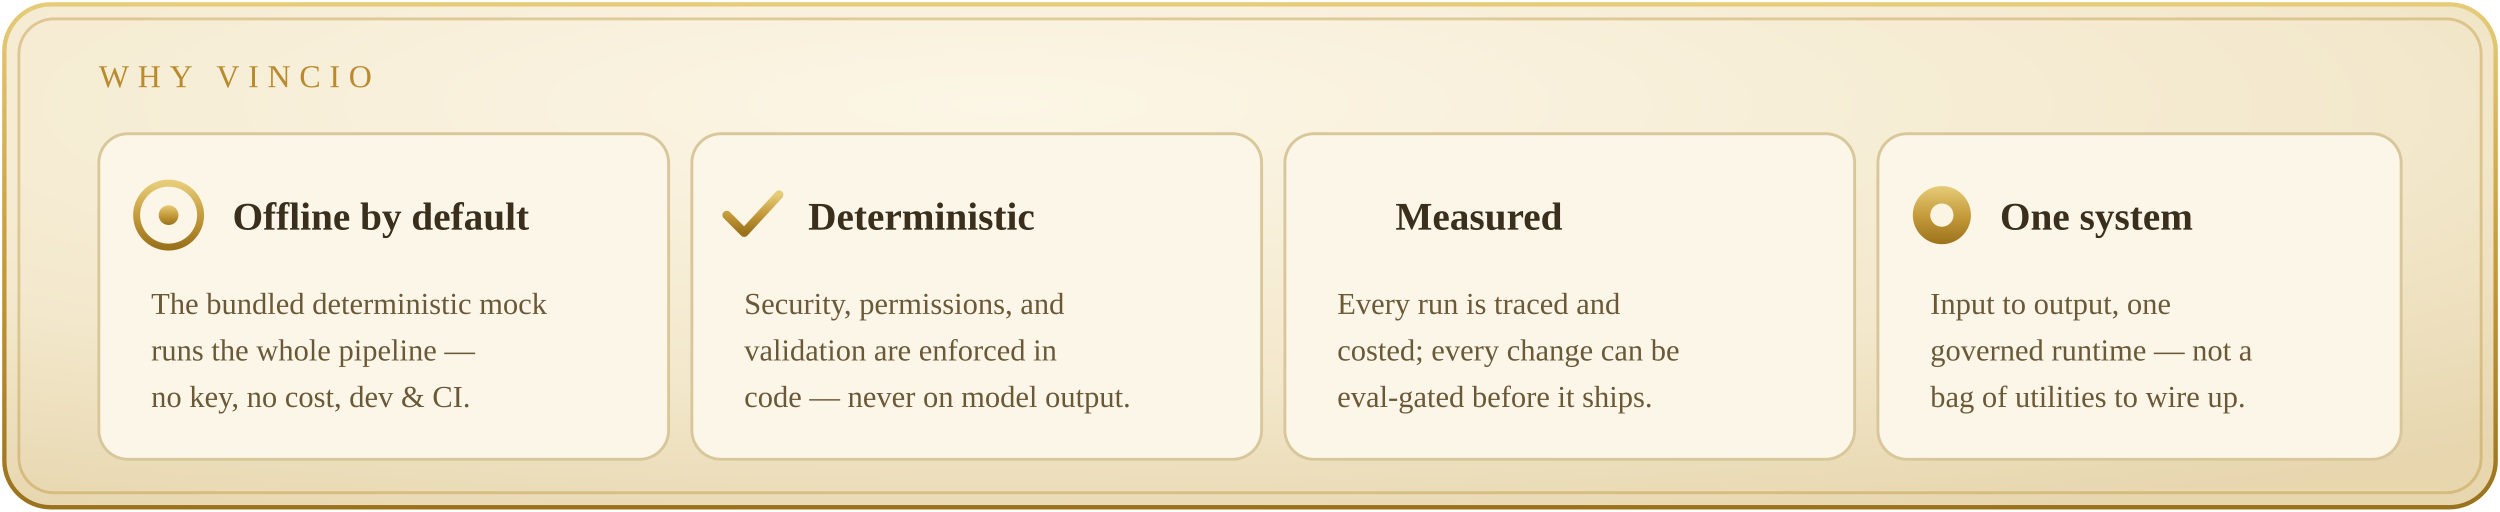
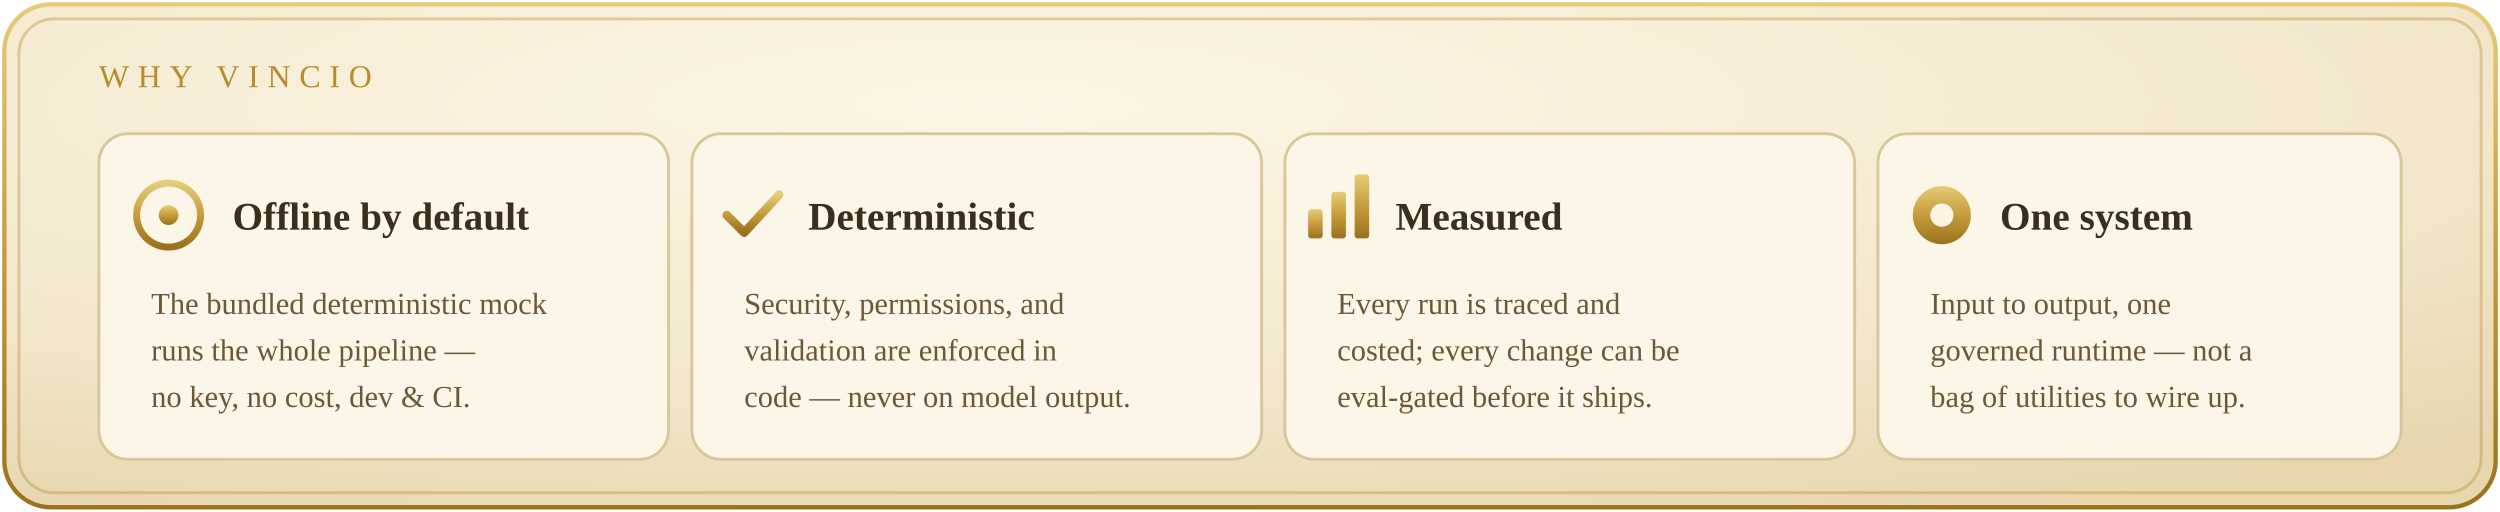
<svg xmlns="http://www.w3.org/2000/svg" width="860" height="176" viewBox="0 0 860 176" role="img" aria-labelledby="why_t why_d">
  <defs>
    <radialGradient id="why_parch" cx="40%" cy="20%" r="90%">
      <stop offset="0%" stop-color="#FCF6E6" />
      <stop offset="62%" stop-color="#F3E8CC" />
      <stop offset="100%" stop-color="#E7D6AE" />
    </radialGradient>
    <linearGradient id="why_gold" x1="0" y1="0" x2="0" y2="1">
      <stop offset="0%" stop-color="#E6CC78" />
      <stop offset="52%" stop-color="#C49A3A" />
      <stop offset="100%" stop-color="#9A721C" />
    </linearGradient>
  </defs>
  <rect x="1.5" y="1.5" width="857" height="173" rx="16" fill="url(#why_parch)" stroke="url(#why_gold)" stroke-width="1.5" />
  <rect x="6.5" y="6.5" width="847" height="163" rx="12" fill="none" stroke="#B98B2E" stroke-width="1" opacity="0.38" />
  <g font-family="Georgia, 'Times New Roman', serif">
    <text x="34" y="30" font-size="11" letter-spacing="3" fill="#B98B2E">WHY VINCIO</text>
    <g>
      <rect x="34" y="46" width="196" height="112" rx="10" fill="#FCF6E8" stroke="#D8C79A" stroke-width="1" />
      <circle cx="58" cy="74" r="11" fill="none" stroke="url(#why_gold)" stroke-width="2.4" />
      <circle cx="58" cy="74" r="3.4" fill="url(#why_gold)" />
      <text x="80" y="79" font-size="13.5" font-weight="700" fill="#3A2E1C">Offline by default</text>
      <text x="52" y="108" font-size="10.5" fill="#6B5836">The bundled deterministic mock</text>
      <text x="52" y="124" font-size="10.5" fill="#6B5836">runs the whole pipeline —</text>
      <text x="52" y="140" font-size="10.5" fill="#6B5836">no key, no cost, dev &amp; CI.</text>
    </g>
    <g>
      <rect x="238" y="46" width="196" height="112" rx="10" fill="#FCF6E8" stroke="#D8C79A" stroke-width="1" />
      <path d="M250 74 l6 6 l12 -13" fill="none" stroke="url(#why_gold)" stroke-width="3" stroke-linecap="round" stroke-linejoin="round" />
      <text x="278" y="79" font-size="13.5" font-weight="700" fill="#3A2E1C">Deterministic</text>
      <text x="256" y="108" font-size="10.5" fill="#6B5836">Security, permissions, and</text>
      <text x="256" y="124" font-size="10.5" fill="#6B5836">validation are enforced in</text>
      <text x="256" y="140" font-size="10.5" fill="#6B5836">code — never on model output.</text>
    </g>
    <g>
      <rect x="442" y="46" width="196" height="112" rx="10" fill="#FCF6E8" stroke="#D8C79A" stroke-width="1" />
-       <g stroke="url(#why_gold)" stroke-width="2.4" fill="none" stroke-linecap="round">
-         <line x1="450" y1="80" x2="450" y2="66" />
-         <line x1="457" y1="80" x2="457" y2="70" />
-         <line x1="464" y1="80" x2="464" y2="62" />
+       <g fill="url(#why_gold)">
+         <rect x="450" y="72" width="5" height="10" rx="1" />
+         <rect x="458" y="66" width="5" height="16" rx="1" />
+         <rect x="466" y="60" width="5" height="22" rx="1" />
      </g>
      <text x="480" y="79" font-size="13.5" font-weight="700" fill="#3A2E1C">Measured</text>
      <text x="460" y="108" font-size="10.5" fill="#6B5836">Every run is traced and</text>
      <text x="460" y="124" font-size="10.5" fill="#6B5836">costed; every change can be</text>
      <text x="460" y="140" font-size="10.5" fill="#6B5836">eval-gated before it ships.</text>
    </g>
    <g>
      <rect x="646" y="46" width="180" height="112" rx="10" fill="#FCF6E8" stroke="#D8C79A" stroke-width="1" />
      <circle cx="668" cy="74" r="10" fill="url(#why_gold)" />
      <circle cx="668" cy="74" r="4" fill="#FBF4E2" />
      <text x="688" y="79" font-size="13.5" font-weight="700" fill="#3A2E1C">One system</text>
      <text x="664" y="108" font-size="10.5" fill="#6B5836">Input to output, one</text>
      <text x="664" y="124" font-size="10.5" fill="#6B5836">governed runtime — not a</text>
      <text x="664" y="140" font-size="10.5" fill="#6B5836">bag of utilities to wire up.</text>
    </g>
  </g>
</svg>
